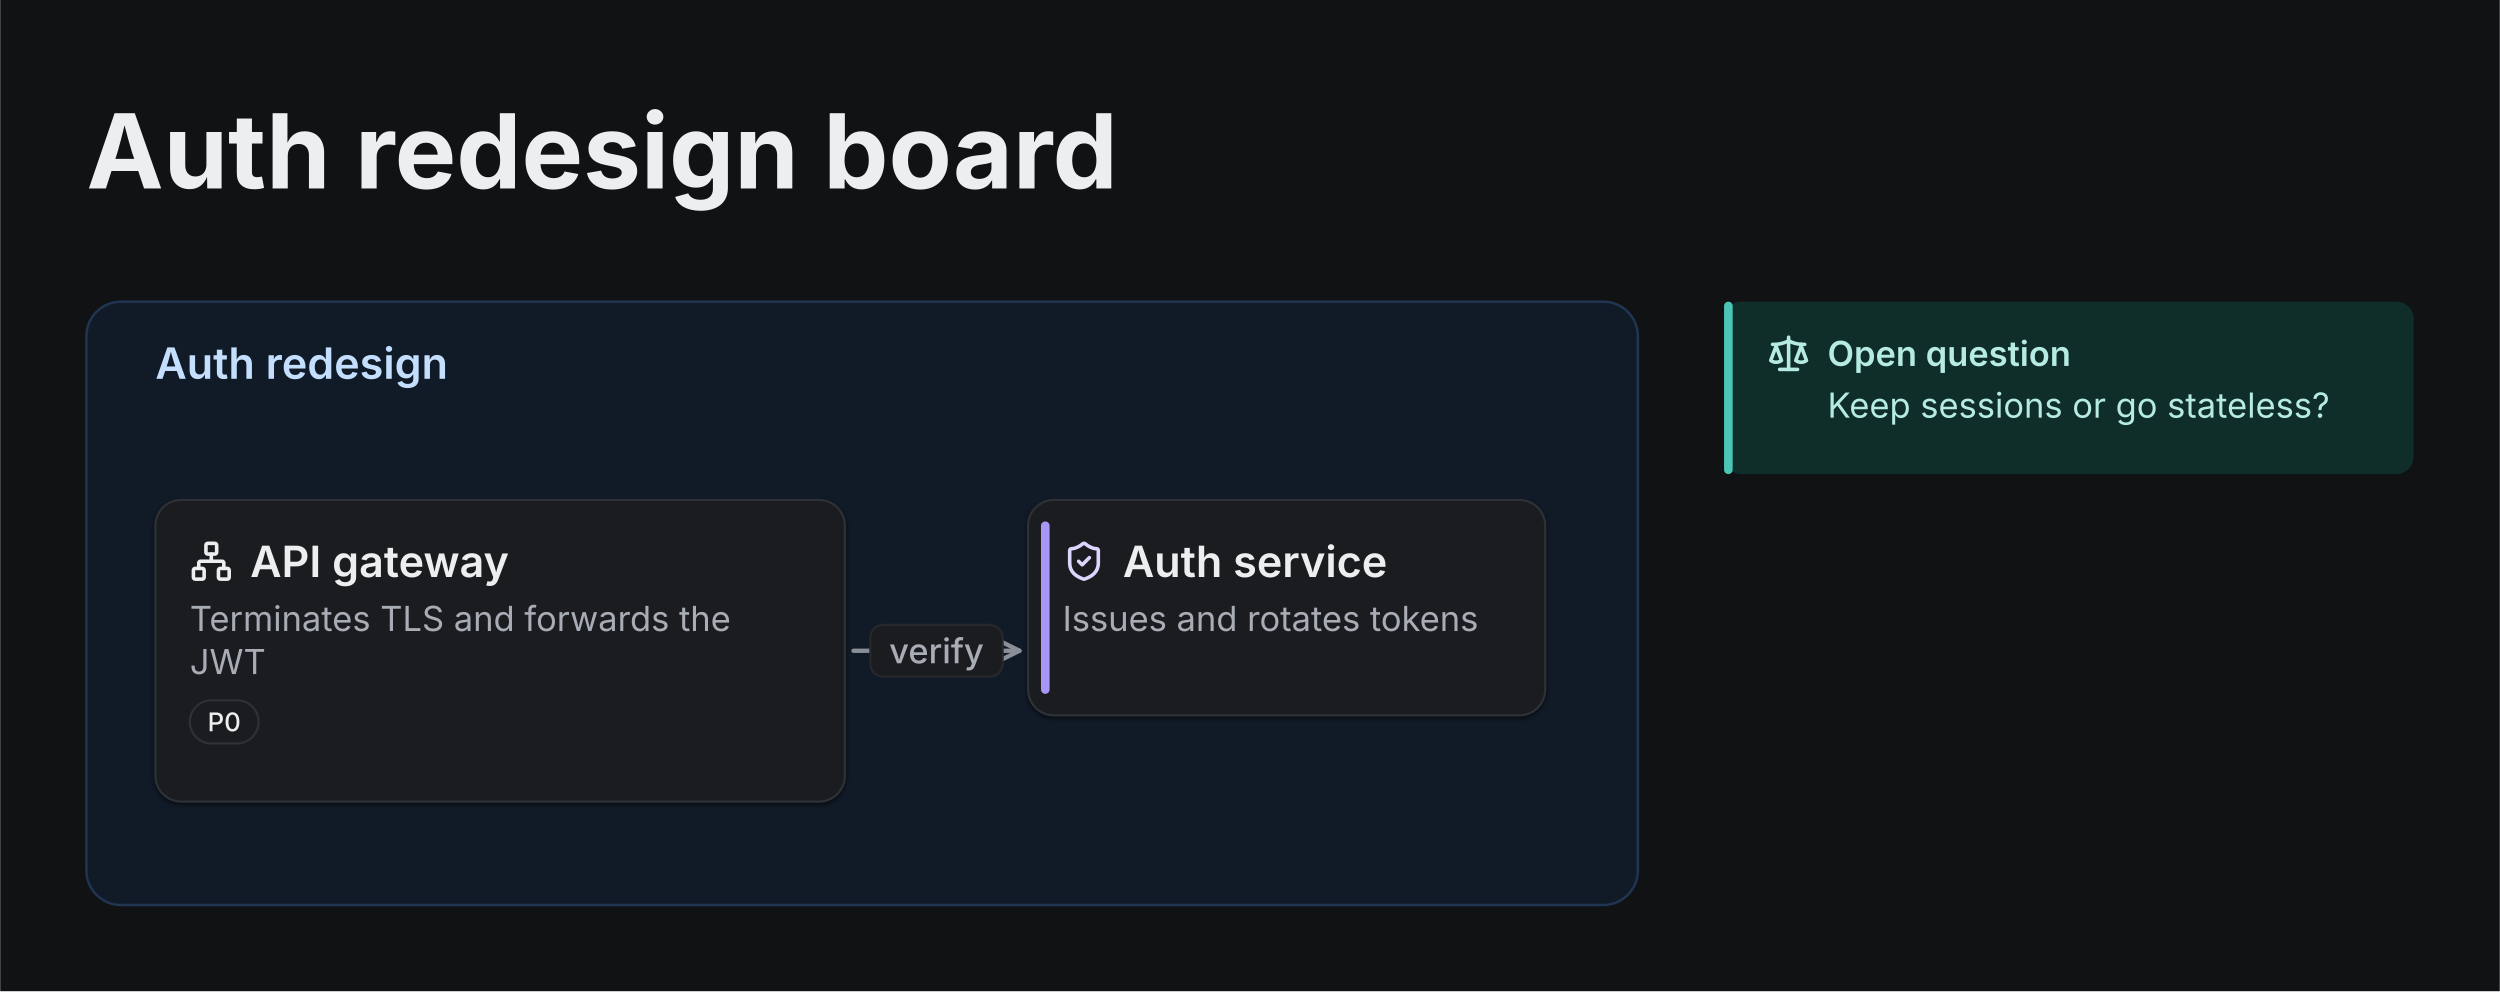
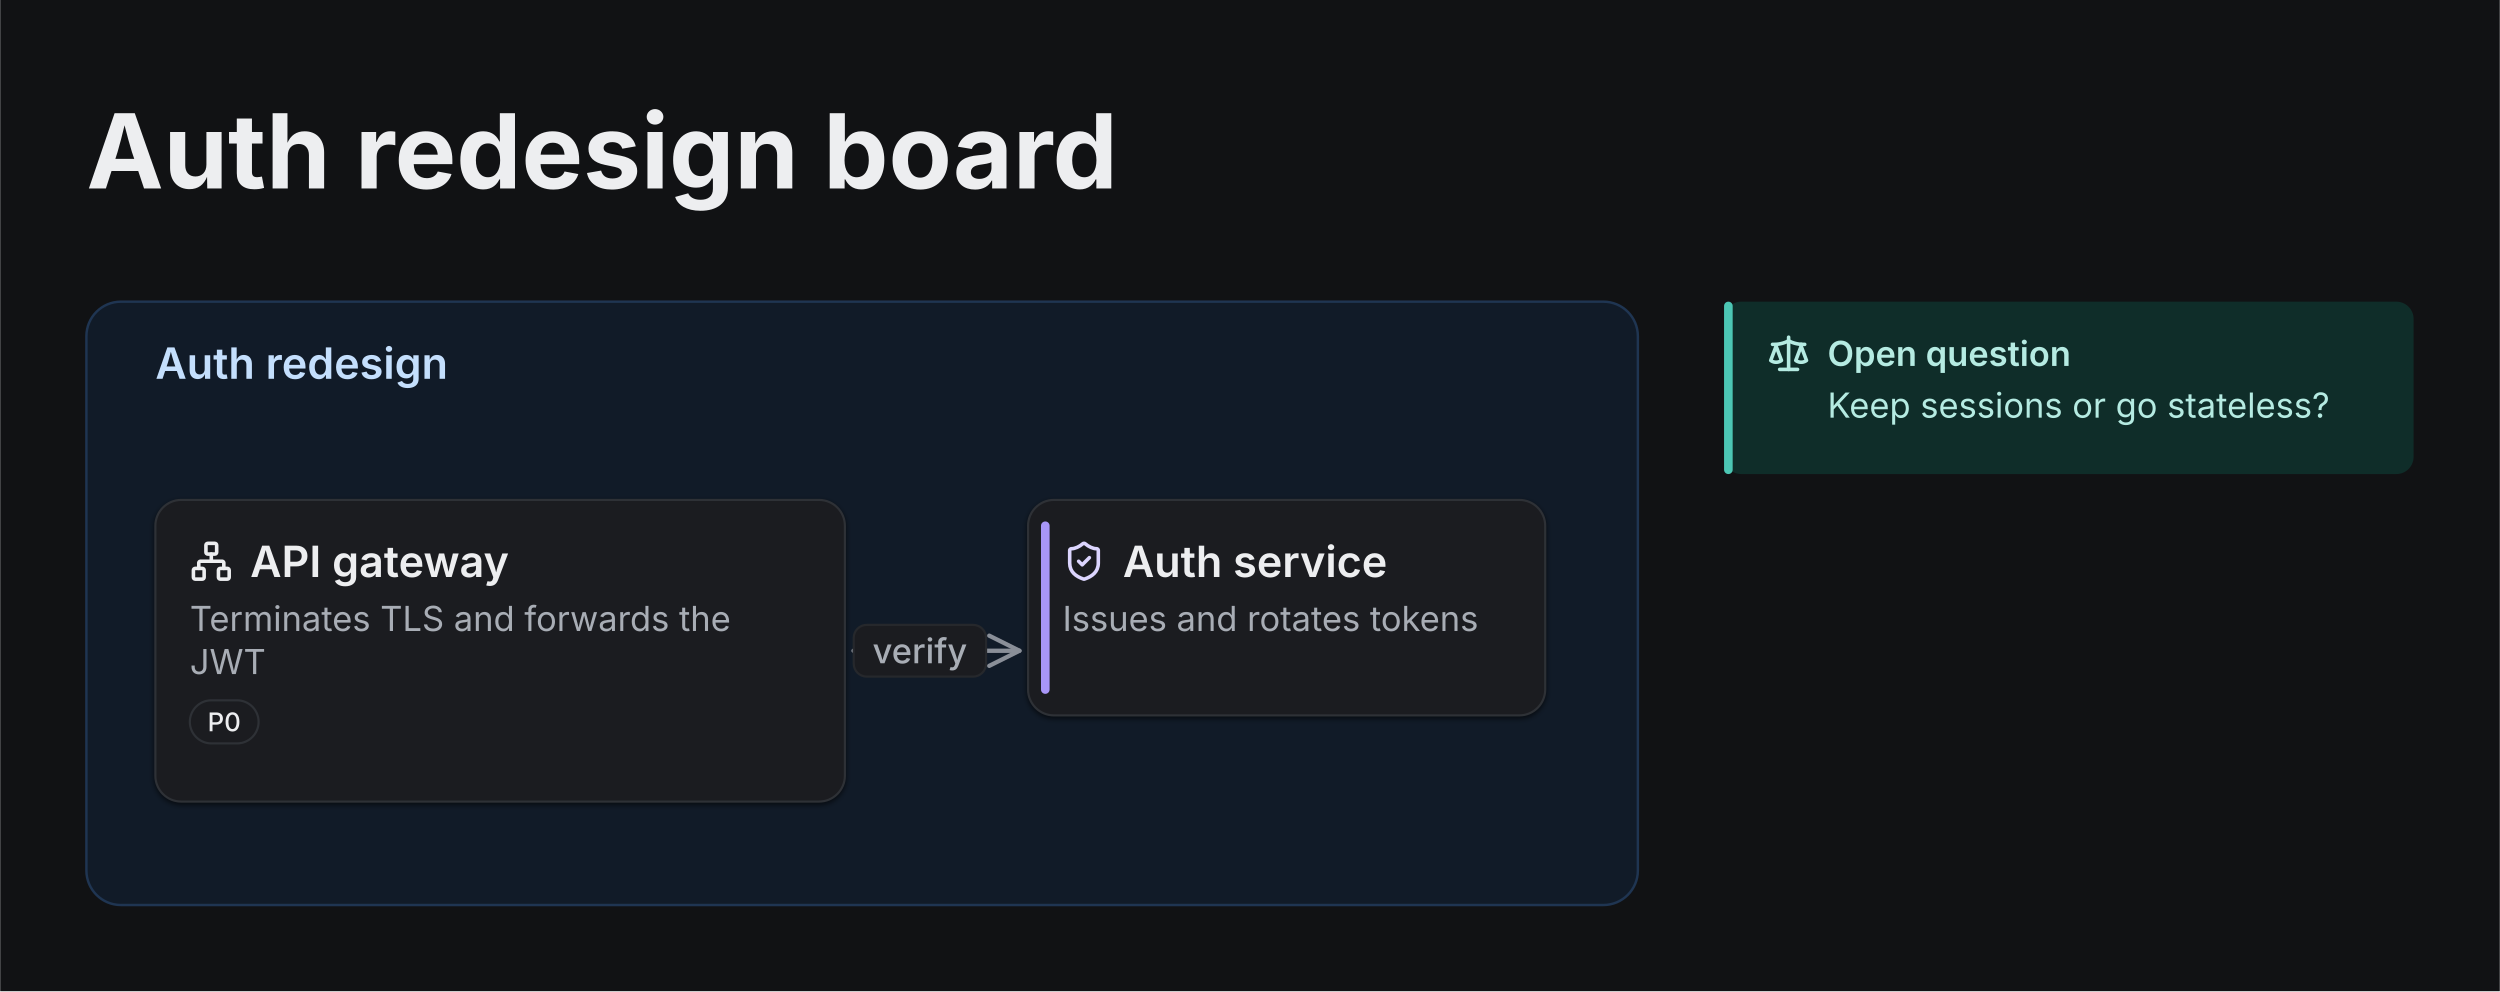
<svg xmlns="http://www.w3.org/2000/svg" width="1024" height="406" viewBox="-40 -40 1160 460">
  <defs>
    <filter id="synapse-elev-1" x="-50%" y="-50%" width="200%" height="200%" color-interpolation-filters="sRGB">
      <feGaussianBlur in="SourceAlpha" stdDeviation="1" result="b0" />
      <feOffset in="b0" dx="0" dy="1" result="o0" />
      <feFlood flood-color="#000000" flood-opacity="0.4" result="f0" />
      <feComposite in="f0" in2="o0" operator="in" result="s0" />
      <feGaussianBlur in="SourceAlpha" stdDeviation="1.5" result="b1" />
      <feOffset in="b1" dx="0" dy="1" result="o1" />
      <feFlood flood-color="#000000" flood-opacity="0.3" result="f1" />
      <feComposite in="f1" in2="o1" operator="in" result="s1" />
      <feMerge>
        <feMergeNode in="s0" />
        <feMergeNode in="s1" />
        <feMergeNode in="SourceGraphic" />
      </feMerge>
    </filter>
  </defs>
  <rect x="-40" y="-40" width="1160" height="460" fill="#111214" />
  <g data-layer="zones">
    <g data-id="E-2">
      <rect x="0" y="100" width="720" height="280" rx="16" fill="#111b28" stroke="#1f3552" stroke-width="1.13" stroke-linecap="round" stroke-linejoin="round" />
      <g font-size="20" font-family="Inter" font-weight="600" fill="#c4dffd" text-anchor="start">
        <text x="32" y="135.78" xml:space="preserve">Auth redesign</text>
      </g>
    </g>
  </g>
  <g data-layer="marks">
    <g data-id="E-1">
      <g font-size="48" font-family="Inter" font-weight="700" fill="#edeef0" text-anchor="start">
        <text x="0" y="47.46" xml:space="preserve">Auth redesign board</text>
      </g>
    </g>
    <g data-id="E-3">
      <rect x="32" y="192" width="320" height="140" rx="12" fill="#1b1c20" stroke="#2e3136" stroke-width="1" stroke-linecap="round" stroke-linejoin="round" filter="url(#synapse-elev-1)" />
      <g transform="matrix(0.83 0 0 0.83 48 210.5)">
        <path d="M17 16 L21 16 C21.55 16 22 16.45 22 17 L22 21 C22 21.55 21.55 22 21 22 L17 22 C16.45 22 16 21.55 16 21 L16 17 C16 16.45 16.45 16 17 16 Z" fill="none" stroke="#edeef0" stroke-width="2" stroke-linecap="round" stroke-linejoin="round" />
        <path d="M3 16 L7 16 C7.55 16 8 16.45 8 17 L8 21 C8 21.55 7.55 22 7 22 L3 22 C2.45 22 2 21.55 2 21 L2 17 C2 16.45 2.45 16 3 16 Z" fill="none" stroke="#edeef0" stroke-width="2" stroke-linecap="round" stroke-linejoin="round" />
        <path d="M10 2 L14 2 C14.55 2 15 2.45 15 3 L15 7 C15 7.55 14.55 8 14 8 L10 8 C9.45 8 9 7.55 9 7 L9 3 C9 2.45 9.45 2 10 2 Z" fill="none" stroke="#edeef0" stroke-width="2" stroke-linecap="round" stroke-linejoin="round" />
        <path d="M5 16 L5 13 L5 12.9 L5.02 12.8 L5.04 12.71 L5.08 12.62 L5.12 12.53 L5.17 12.44 L5.23 12.37 L5.29 12.29 L5.37 12.23 L5.44 12.17 L5.53 12.12 L5.62 12.08 L5.71 12.04 L5.8 12.02 L5.9 12 L6 12 L18 12 L18.1 12 L18.2 12.02 L18.29 12.04 L18.38 12.08 L18.47 12.12 L18.56 12.17 L18.63 12.23 L18.71 12.29 L18.77 12.37 L18.83 12.44 L18.88 12.53 L18.92 12.62 L18.96 12.71 L18.98 12.8 L19 12.9 L19 13 L19 16 M12 12 L12 8" fill="none" stroke="#edeef0" stroke-width="2" stroke-linecap="round" stroke-linejoin="round" />
      </g>
      <g font-size="20" font-family="Inter" font-weight="600" fill="#edeef0" text-anchor="start">
        <text x="76" y="227.78" xml:space="preserve">API gateway</text>
      </g>
      <g font-size="16" font-family="Inter" font-weight="400" fill="#a8adb5" text-anchor="start">
        <text x="48" y="252.82" xml:space="preserve">Terminates TLS and forwards the</text>
        <text x="48" y="272.82" xml:space="preserve">JWT</text>
      </g>
      <rect x="48" y="285" width="31.91" height="20" rx="10" fill="#1b1c20" stroke="#2e3136" stroke-width="1" stroke-linecap="round" stroke-linejoin="round" />
      <g font-size="12" font-family="Inter" font-weight="500" fill="#edeef0" text-anchor="middle">
        <text x="63.95" y="299.37" xml:space="preserve">P0</text>
      </g>
    </g>
    <g data-id="E-4">
      <rect x="437" y="192" width="240" height="100" rx="12" fill="#1b1c20" stroke="#2e3136" stroke-width="1" stroke-linecap="round" stroke-linejoin="round" filter="url(#synapse-elev-1)" />
      <rect x="443" y="202" width="4" height="80" rx="2" fill="#a896f7" stroke="none" />
      <g transform="matrix(0.83 0 0 0.83 453 210.5)">
        <path d="M20 13 C20 18 16.5 20.5 12.34 21.95 L12.3 21.96 L12.26 21.97 L12.22 21.98 L12.17 21.99 L12.13 22 L12.09 22 L12.05 22 L12 22 L11.96 22 L11.92 22 L11.88 21.99 L11.83 21.99 L11.79 21.98 L11.75 21.97 L11.71 21.95 L11.67 21.94 C7.5 20.5 4 18 4 13 L4 6 L4 5.9 L4.02 5.8 L4.04 5.71 L4.08 5.62 L4.12 5.53 L4.17 5.44 L4.23 5.37 L4.29 5.29 L4.37 5.23 L4.44 5.17 L4.53 5.12 L4.62 5.08 L4.71 5.04 L4.8 5.02 L4.9 5 L5 5 C7 5 9.5 3.8 11.24 2.28 L11.32 2.22 L11.41 2.16 L11.5 2.11 L11.59 2.07 L11.69 2.04 L11.79 2.02 L11.9 2 L12 2 L12.1 2 L12.21 2.02 L12.31 2.04 L12.41 2.07 L12.5 2.11 L12.59 2.16 L12.68 2.22 L12.76 2.28 C14.51 3.81 17 5 19 5 L19.1 5 L19.2 5.02 L19.29 5.04 L19.38 5.08 L19.47 5.12 L19.56 5.17 L19.63 5.23 L19.71 5.29 L19.77 5.37 L19.83 5.44 L19.88 5.53 L19.92 5.62 L19.96 5.71 L19.98 5.8 L20 5.9 L20 6 Z" fill="none" stroke="#dcd5fe" stroke-width="2" stroke-linecap="round" stroke-linejoin="round" />
        <path d="M9 12 L11 14 L15 10" fill="none" stroke="#dcd5fe" stroke-width="2" stroke-linecap="round" stroke-linejoin="round" />
      </g>
      <g font-size="20" font-family="Inter" font-weight="600" fill="#edeef0" text-anchor="start">
        <text x="481" y="227.78" xml:space="preserve">Auth service</text>
      </g>
      <g font-size="16" font-family="Inter" font-weight="400" fill="#a8adb5" text-anchor="start">
        <text x="453" y="252.82" xml:space="preserve">Issues and rotates tokens</text>
      </g>
    </g>
    <g data-id="E-5">
      <g>
        <path d="M356 262 L433 262" fill="none" stroke="#8a8f98" stroke-width="2" stroke-linecap="round" stroke-linejoin="round" />
        <polyline points="419,269 433,262 419,255" fill="none" stroke="#8a8f98" stroke-width="2" stroke-linecap="round" stroke-linejoin="round" />
      </g>
    </g>
    <g data-id="E-6">
      <rect x="760" y="100" width="320" height="80" rx="8" fill="#0f2d29" stroke="none" />
      <rect x="760" y="100" width="4" height="80" rx="2" fill="#4cc6b4" stroke="none" />
      <g transform="matrix(0.83 0 0 0.83 780 114)">
        <path d="M12 3 L12 21 M19 8 L22 16 L21.67 16.23 L21.32 16.43 L20.96 16.6 L20.58 16.74 L20.19 16.86 L19.8 16.94 L19.4 16.98 L19 17 L18.6 16.98 L18.2 16.94 L17.81 16.86 L17.42 16.74 L17.04 16.6 L16.68 16.43 L16.33 16.23 L16 16 Z L19 7" fill="none" stroke="#b5ebe2" stroke-width="2" stroke-linecap="round" stroke-linejoin="round" />
        <path d="M3 7 L4 7 L4.52 6.99 L5.04 6.97 L5.56 6.93 L6.08 6.87 L6.59 6.8 L7.11 6.71 L7.62 6.61 L8.12 6.49 L8.63 6.36 L9.12 6.21 L9.62 6.04 L10.11 5.87 L10.59 5.67 L11.07 5.46 L11.54 5.24 L12 5 L12.46 5.24 L12.93 5.46 L13.41 5.67 L13.89 5.87 L14.38 6.04 L14.88 6.21 L15.37 6.36 L15.88 6.49 L16.38 6.61 L16.89 6.71 L17.41 6.8 L17.92 6.87 L18.44 6.93 L18.96 6.97 L19.48 6.99 L20 7 L21 7 M5 8 L8 16 L7.67 16.23 L7.32 16.43 L6.96 16.6 L6.58 16.74 L6.19 16.86 L5.8 16.94 L5.4 16.98 L5 17 L4.6 16.98 L4.2 16.94 L3.81 16.86 L3.42 16.74 L3.04 16.6 L2.68 16.43 L2.33 16.23 L2 16 Z L5 7 M7 21 L17 21" fill="none" stroke="#b5ebe2" stroke-width="2" stroke-linecap="round" stroke-linejoin="round" />
      </g>
      <g font-size="16" font-family="Inter" font-weight="600" fill="#b5ebe2" text-anchor="start">
        <text x="808" y="129.82" xml:space="preserve">Open question</text>
      </g>
      <g font-size="16" font-family="Inter" font-weight="400" fill="#b5ebe2" text-anchor="start">
        <text x="808" y="153.82" xml:space="preserve">Keep sessions or go stateless?</text>
      </g>
    </g>
  </g>
  <g data-layer="labels">
    <g data-id="E-5">
-       <rect x="363.8" y="250" width="61.41" height="24" rx="6" fill="#1b1c20" stroke="#26282c" stroke-width="1" stroke-linecap="round" stroke-linejoin="round" />
+       <rect x="356.1" y="250" width="61.41" height="24" rx="6" fill="#1b1c20" stroke="#26282c" stroke-width="1" stroke-linecap="round" stroke-linejoin="round" />
      <g font-size="16" font-family="Inter" font-weight="500" fill="#a8adb5" text-anchor="middle">
-         <text x="394.5" y="267.82" xml:space="preserve">verify</text>
+         <text x="386.8" y="267.82" xml:space="preserve">verify</text>
      </g>
    </g>
  </g>
  <g data-layer="overlays" />
</svg>
